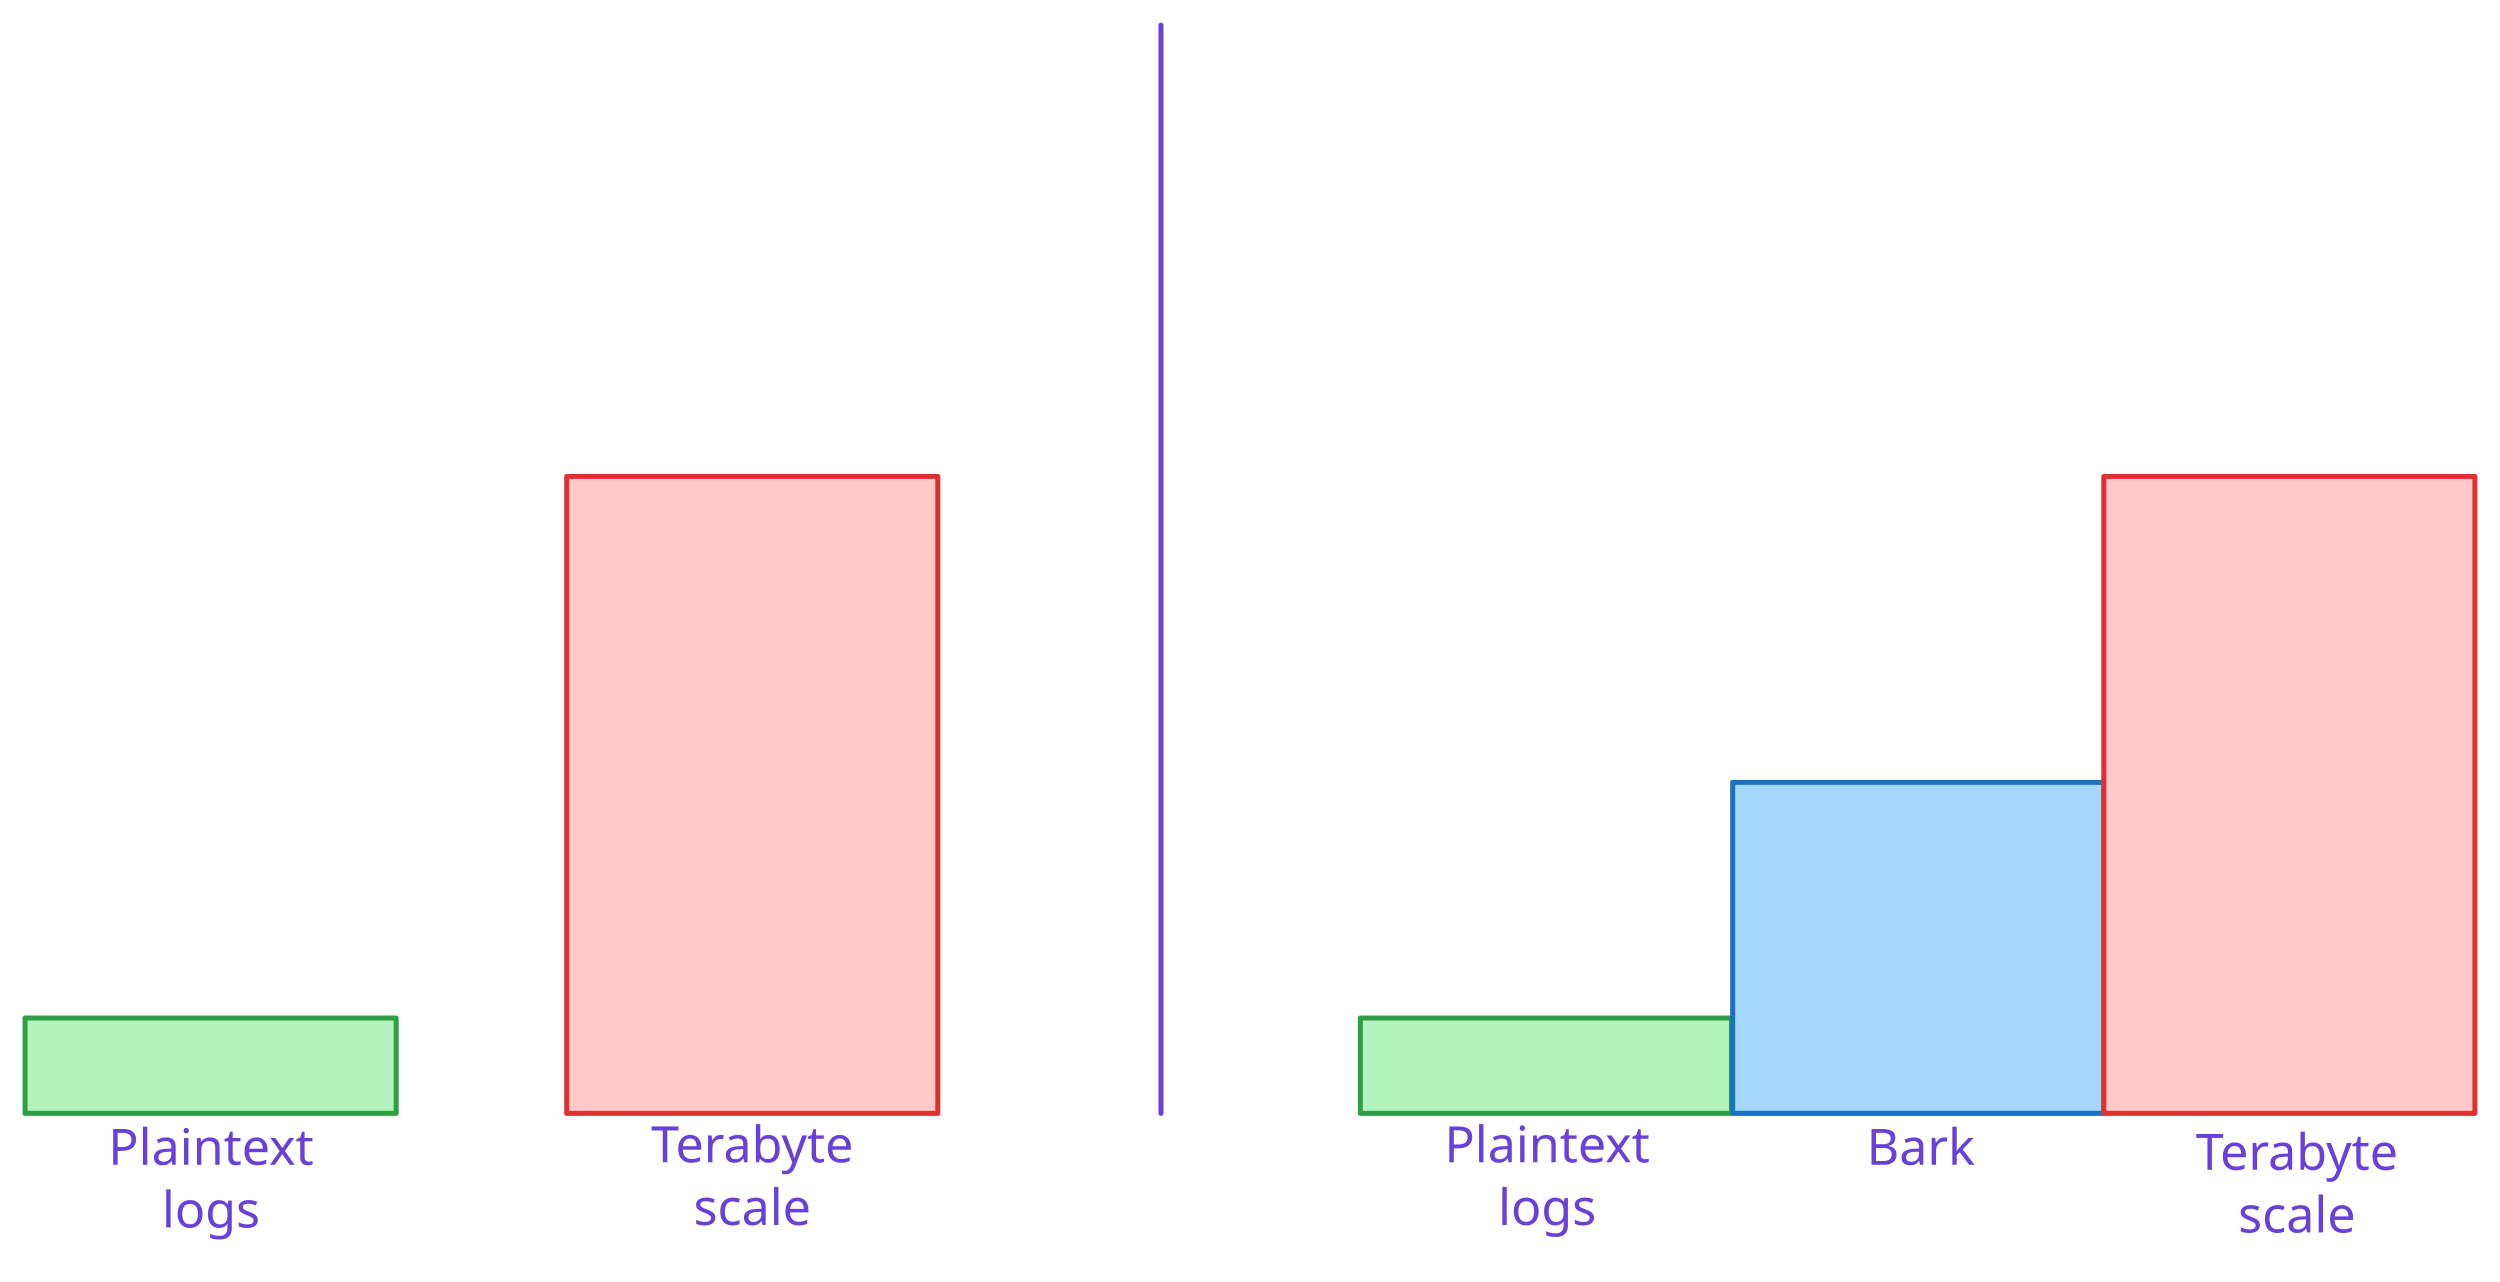
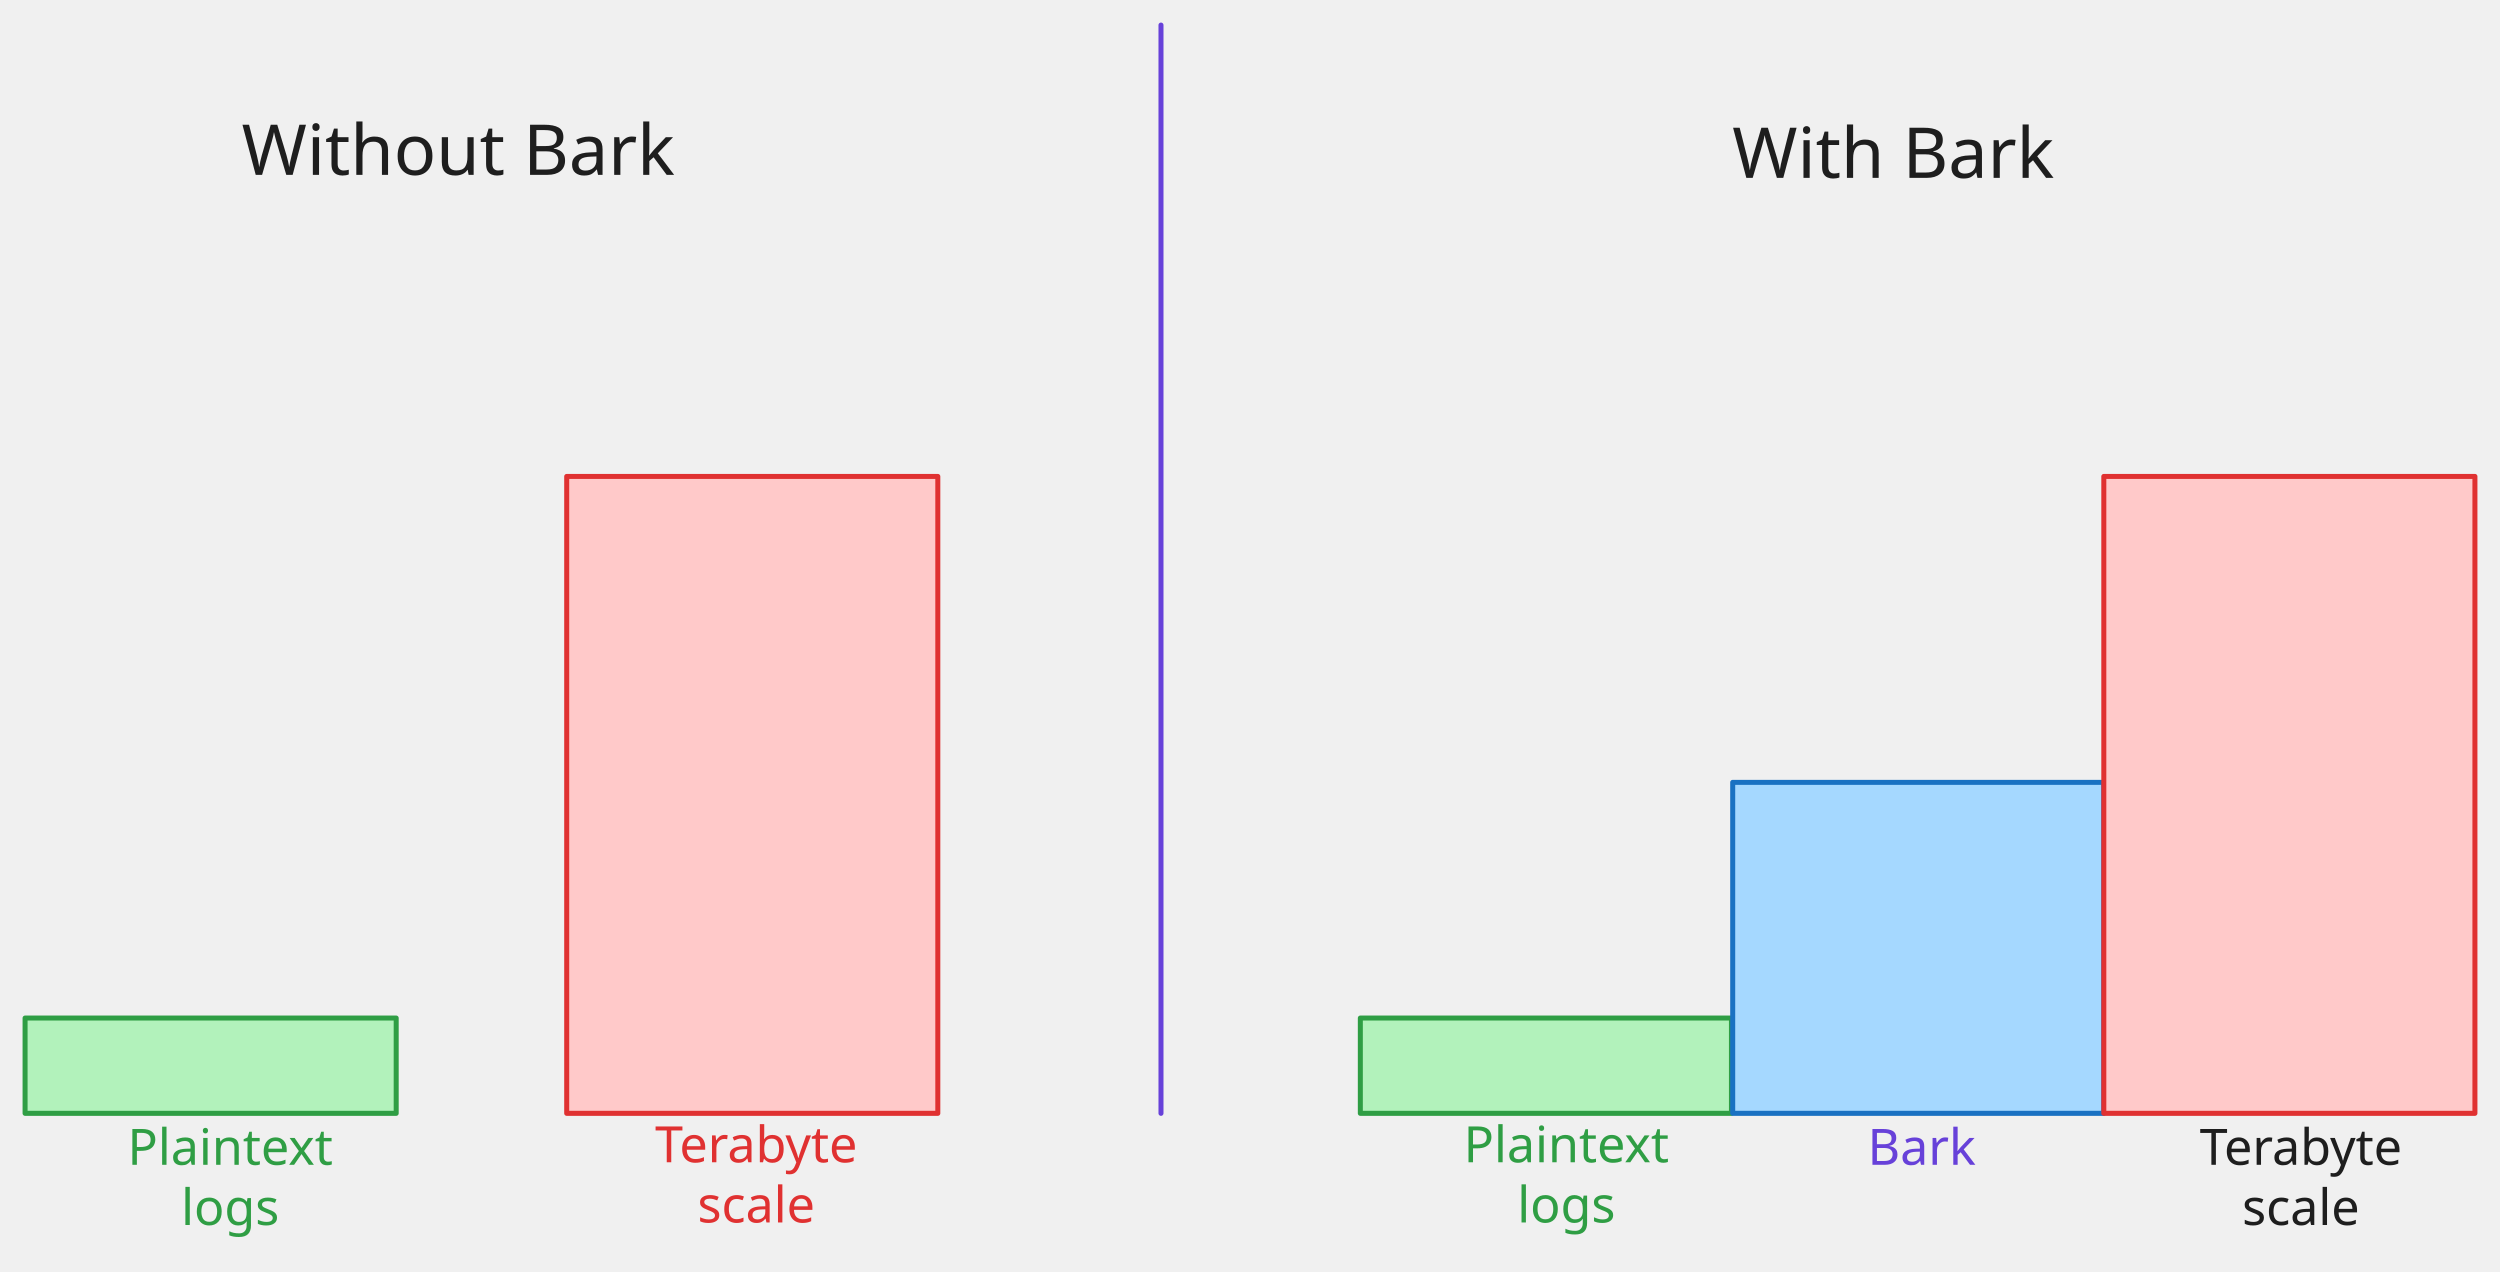
- <svg xmlns="http://www.w3.org/2000/svg" version="1.1" viewBox="0 0 997 511" width="1994" height="1022">
+ <svg xmlns="http://www.w3.org/2000/svg" version="1.1" viewBox="0 0 997 507" width="1994" height="1014">
  <defs>
    <style class="style-fonts">
      @font-face {
        font-family: "Virgil";
        src: url("https://excalidraw.com/Virgil.woff2");
      }
      @font-face {
        font-family: "Cascadia";
        src: url("https://excalidraw.com/Cascadia.woff2");
      }
    </style>
  </defs>
-   <rect x="0" y="0" width="997" height="511" fill="#ffffff" />
  <g stroke-linecap="round" transform="translate(10 406) rotate(0 74 19)">
    <path d="M0 0 L148 0 L148 38 L0 38" stroke="none" stroke-width="0" fill="#b2f2bb" />
    <path d="M0 0 C47.07 0, 94.14 0, 148 0 M0 0 C55.74 0, 111.47 0, 148 0 M148 0 C148 12.98, 148 25.97, 148 38 M148 0 C148 12.27, 148 24.54, 148 38 M148 38 C106.67 38, 65.33 38, 0 38 M148 38 C116.89 38, 85.79 38, 0 38 M0 38 C0 23.73, 0 9.46, 0 0 M0 38 C0 24.69, 0 11.38, 0 0" stroke="#2f9e44" stroke-width="2" fill="none" />
  </g>
  <g stroke-linecap="round" transform="translate(226 190) rotate(0 74 127)">
    <path d="M0 0 L148 0 L148 254 L0 254" stroke="none" stroke-width="0" fill="#ffc9c9" />
    <path d="M0 0 C51.48 0, 102.95 0, 148 0 M0 0 C47.35 0, 94.71 0, 148 0 M148 0 C148 88.49, 148 176.98, 148 254 M148 0 C148 89.88, 148 179.76, 148 254 M148 254 C95.09 254, 42.17 254, 0 254 M148 254 C107.87 254, 67.74 254, 0 254 M0 254 C0 196.32, 0 138.65, 0 0 M0 254 C0 174.21, 0 94.43, 0 0" stroke="#e03131" stroke-width="2" fill="none" />
  </g>
  <g stroke-linecap="round" transform="translate(542.5 406) rotate(0 74 19)">
    <path d="M0 0 L148 0 L148 38 L0 38" stroke="none" stroke-width="0" fill="#b2f2bb" />
    <path d="M0 0 C46.75 0, 93.5 0, 148 0 M0 0 C38.68 0, 77.37 0, 148 0 M148 0 C148 13.25, 148 26.51, 148 38 M148 0 C148 13.64, 148 27.29, 148 38 M148 38 C97.72 38, 47.43 38, 0 38 M148 38 C91.24 38, 34.48 38, 0 38 M0 38 C0 25.92, 0 13.85, 0 0 M0 38 C0 23.08, 0 8.15, 0 0" stroke="#2f9e44" stroke-width="2" fill="none" />
  </g>
  <g stroke-linecap="round" transform="translate(691 312) rotate(0 74 66)">
    <path d="M0 0 L148 0 L148 132 L0 132" stroke="none" stroke-width="0" fill="#a5d8ff" />
    <path d="M0 0 C30.14 0, 60.28 0, 148 0 M0 0 C33.02 0, 66.04 0, 148 0 M148 0 C148 33.96, 148 67.91, 148 132 M148 0 C148 50.15, 148 100.29, 148 132 M148 132 C101.43 132, 54.86 132, 0 132 M148 132 C97.67 132, 47.34 132, 0 132 M0 132 C0 101.84, 0 71.68, 0 0 M0 132 C0 81.49, 0 30.99, 0 0" stroke="#1971c2" stroke-width="2" fill="none" />
  </g>
  <g stroke-linecap="round" transform="translate(839 190) rotate(0 74 127)">
    <path d="M0 0 L148 0 L148 254 L0 254" stroke="none" stroke-width="0" fill="#ffc9c9" />
    <path d="M0 0 C50.83 0, 101.67 0, 148 0 M0 0 C32.61 0, 65.23 0, 148 0 M148 0 C148 89.04, 148 178.08, 148 254 M148 0 C148 68.02, 148 136.04, 148 254 M148 254 C93.03 254, 38.06 254, 0 254 M148 254 C111.3 254, 74.61 254, 0 254 M0 254 C0 184.37, 0 114.74, 0 0 M0 254 C0 189.26, 0 124.52, 0 0" stroke="#e03131" stroke-width="2" fill="none" />
  </g>
  <g stroke-linecap="round">
    <g transform="translate(463 10) rotate(0 0 217)">
      <path d="M0 0 C0 160.09, 0 320.18, 0 434 M0 0 C0 124.97, 0 249.94, 0 434" stroke="#6741d9" stroke-width="2" fill="none" />
    </g>
  </g>
  <mask />
-   <g transform="translate(39 449) rotate(0 45.15 25)">
-     <text x="45.15" y="0" font-family="Virgil, Segoe UI Emoji" font-size="20px" fill="#6741d9" text-anchor="middle" style="white-space: pre;" direction="ltr" dominant-baseline="text-before-edge">Plaintext</text>
-     <text x="45.15" y="25" font-family="Virgil, Segoe UI Emoji" font-size="20px" fill="#6741d9" text-anchor="middle" style="white-space: pre;" direction="ltr" dominant-baseline="text-before-edge">logs</text>
+   <g transform="translate(39 449) rotate(0 52.8 24)">
+     <text x="52.8" y="0" font-family="Cascadia, Segoe UI Emoji" font-size="20px" fill="#2f9e44" text-anchor="middle" style="white-space: pre;" direction="ltr" dominant-baseline="text-before-edge">Plaintext</text>
+     <text x="52.8" y="24" font-family="Cascadia, Segoe UI Emoji" font-size="20px" fill="#2f9e44" text-anchor="middle" style="white-space: pre;" direction="ltr" dominant-baseline="text-before-edge">logs</text>
  </g>
-   <g transform="translate(571.85 448) rotate(0 45.15 25)">
-     <text x="45.15" y="0" font-family="Virgil, Segoe UI Emoji" font-size="20px" fill="#6741d9" text-anchor="middle" style="white-space: pre;" direction="ltr" dominant-baseline="text-before-edge">Plaintext</text>
-     <text x="45.15" y="25" font-family="Virgil, Segoe UI Emoji" font-size="20px" fill="#6741d9" text-anchor="middle" style="white-space: pre;" direction="ltr" dominant-baseline="text-before-edge">logs</text>
+   <g transform="translate(571.85 448) rotate(0 52.8 24)">
+     <text x="52.8" y="0" font-family="Cascadia, Segoe UI Emoji" font-size="20px" fill="#2f9e44" text-anchor="middle" style="white-space: pre;" direction="ltr" dominant-baseline="text-before-edge">Plaintext</text>
+     <text x="52.8" y="24" font-family="Cascadia, Segoe UI Emoji" font-size="20px" fill="#2f9e44" text-anchor="middle" style="white-space: pre;" direction="ltr" dominant-baseline="text-before-edge">logs</text>
  </g>
-   <g transform="translate(254.65 448) rotate(0 45.35 25)">
-     <text x="45.35" y="0" font-family="Virgil, Segoe UI Emoji" font-size="20px" fill="#6741d9" text-anchor="middle" style="white-space: pre;" direction="ltr" dominant-baseline="text-before-edge">Terabyte</text>
-     <text x="45.35" y="25" font-family="Virgil, Segoe UI Emoji" font-size="20px" fill="#6741d9" text-anchor="middle" style="white-space: pre;" direction="ltr" dominant-baseline="text-before-edge">scale</text>
+   <g transform="translate(254.65 448) rotate(0 46.93333 24)">
+     <text x="46.933" y="0" font-family="Cascadia, Segoe UI Emoji" font-size="20px" fill="#e03131" text-anchor="middle" style="white-space: pre;" direction="ltr" dominant-baseline="text-before-edge">Terabyte</text>
+     <text x="46.933" y="24" font-family="Cascadia, Segoe UI Emoji" font-size="20px" fill="#e03131" text-anchor="middle" style="white-space: pre;" direction="ltr" dominant-baseline="text-before-edge">scale</text>
  </g>
-   <g transform="translate(870.65 451) rotate(0 45.35 25)">
-     <text x="45.35" y="0" font-family="Virgil, Segoe UI Emoji" font-size="20px" fill="#6741d9" text-anchor="middle" style="white-space: pre;" direction="ltr" dominant-baseline="text-before-edge">Terabyte</text>
-     <text x="45.35" y="25" font-family="Virgil, Segoe UI Emoji" font-size="20px" fill="#6741d9" text-anchor="middle" style="white-space: pre;" direction="ltr" dominant-baseline="text-before-edge">scale</text>
+   <g transform="translate(870.65 449) rotate(0 46.93333 24)">
+     <text x="46.933" y="0" font-family="Cascadia, Segoe UI Emoji" font-size="20px" fill="#1e1e1e" text-anchor="middle" style="white-space: pre;" direction="ltr" dominant-baseline="text-before-edge">Terabyte</text>
+     <text x="46.933" y="24" font-family="Cascadia, Segoe UI Emoji" font-size="20px" fill="#1e1e1e" text-anchor="middle" style="white-space: pre;" direction="ltr" dominant-baseline="text-before-edge">scale</text>
  </g>
-   <g transform="translate(742.9 449) rotate(0 23.1 12.5)">
-     <text x="23.1" y="0" font-family="Virgil, Segoe UI Emoji" font-size="20px" fill="#6741d9" text-anchor="middle" style="white-space: pre;" direction="ltr" dominant-baseline="text-before-edge">Bark</text>
+   <g transform="translate(742.9 449) rotate(0 23.46667 12)">
+     <text x="23.467" y="0" font-family="Cascadia, Segoe UI Emoji" font-size="20px" fill="#6741d9" text-anchor="middle" style="white-space: pre;" direction="ltr" dominant-baseline="text-before-edge">Bark</text>
+   </g>
+   <g transform="translate(84.31667 48) rotate(0 98.4 16.8)">
+     <text x="98.4" y="0" font-family="Cascadia, Segoe UI Emoji" font-size="28px" fill="#1e1e1e" text-anchor="middle" style="white-space: pre;" direction="ltr" dominant-baseline="text-before-edge">Without Bark</text>
+   </g>
+   <g transform="translate(681.2 49.2) rotate(0 73.8 16.8)">
+     <text x="73.8" y="0" font-family="Cascadia, Segoe UI Emoji" font-size="28px" fill="#1e1e1e" text-anchor="middle" style="white-space: pre;" direction="ltr" dominant-baseline="text-before-edge">With Bark</text>
  </g>
</svg>
